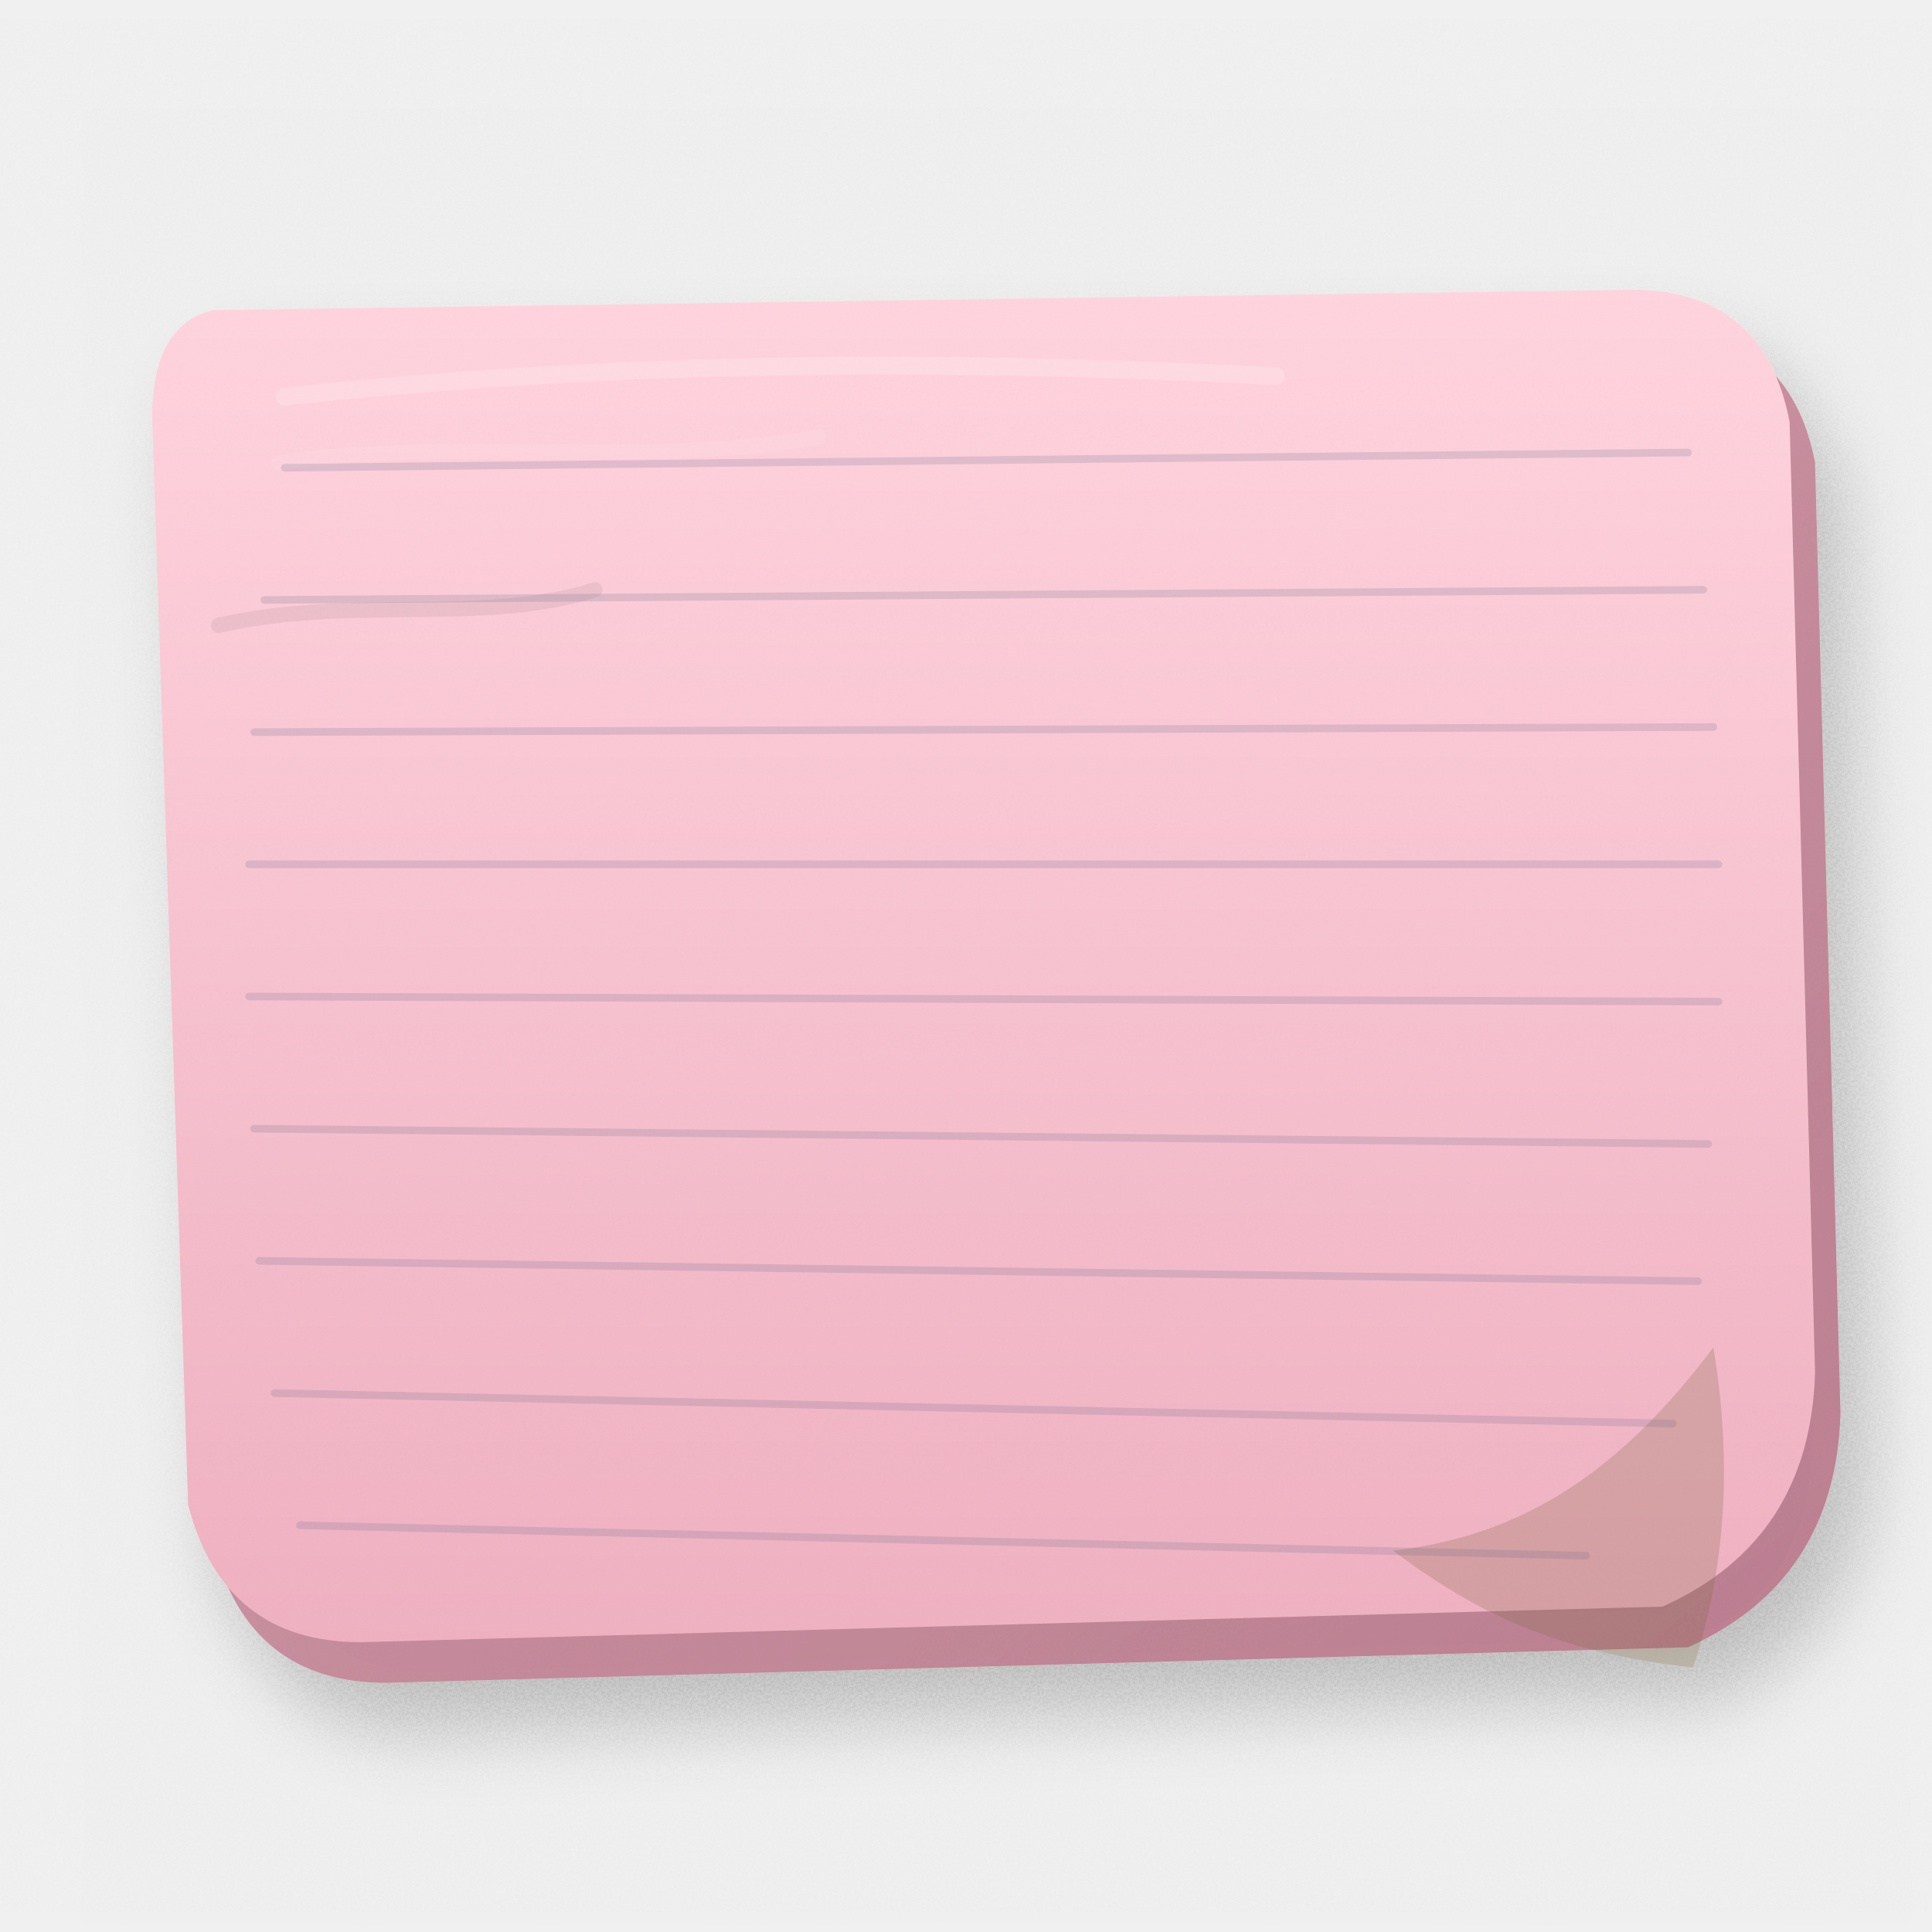
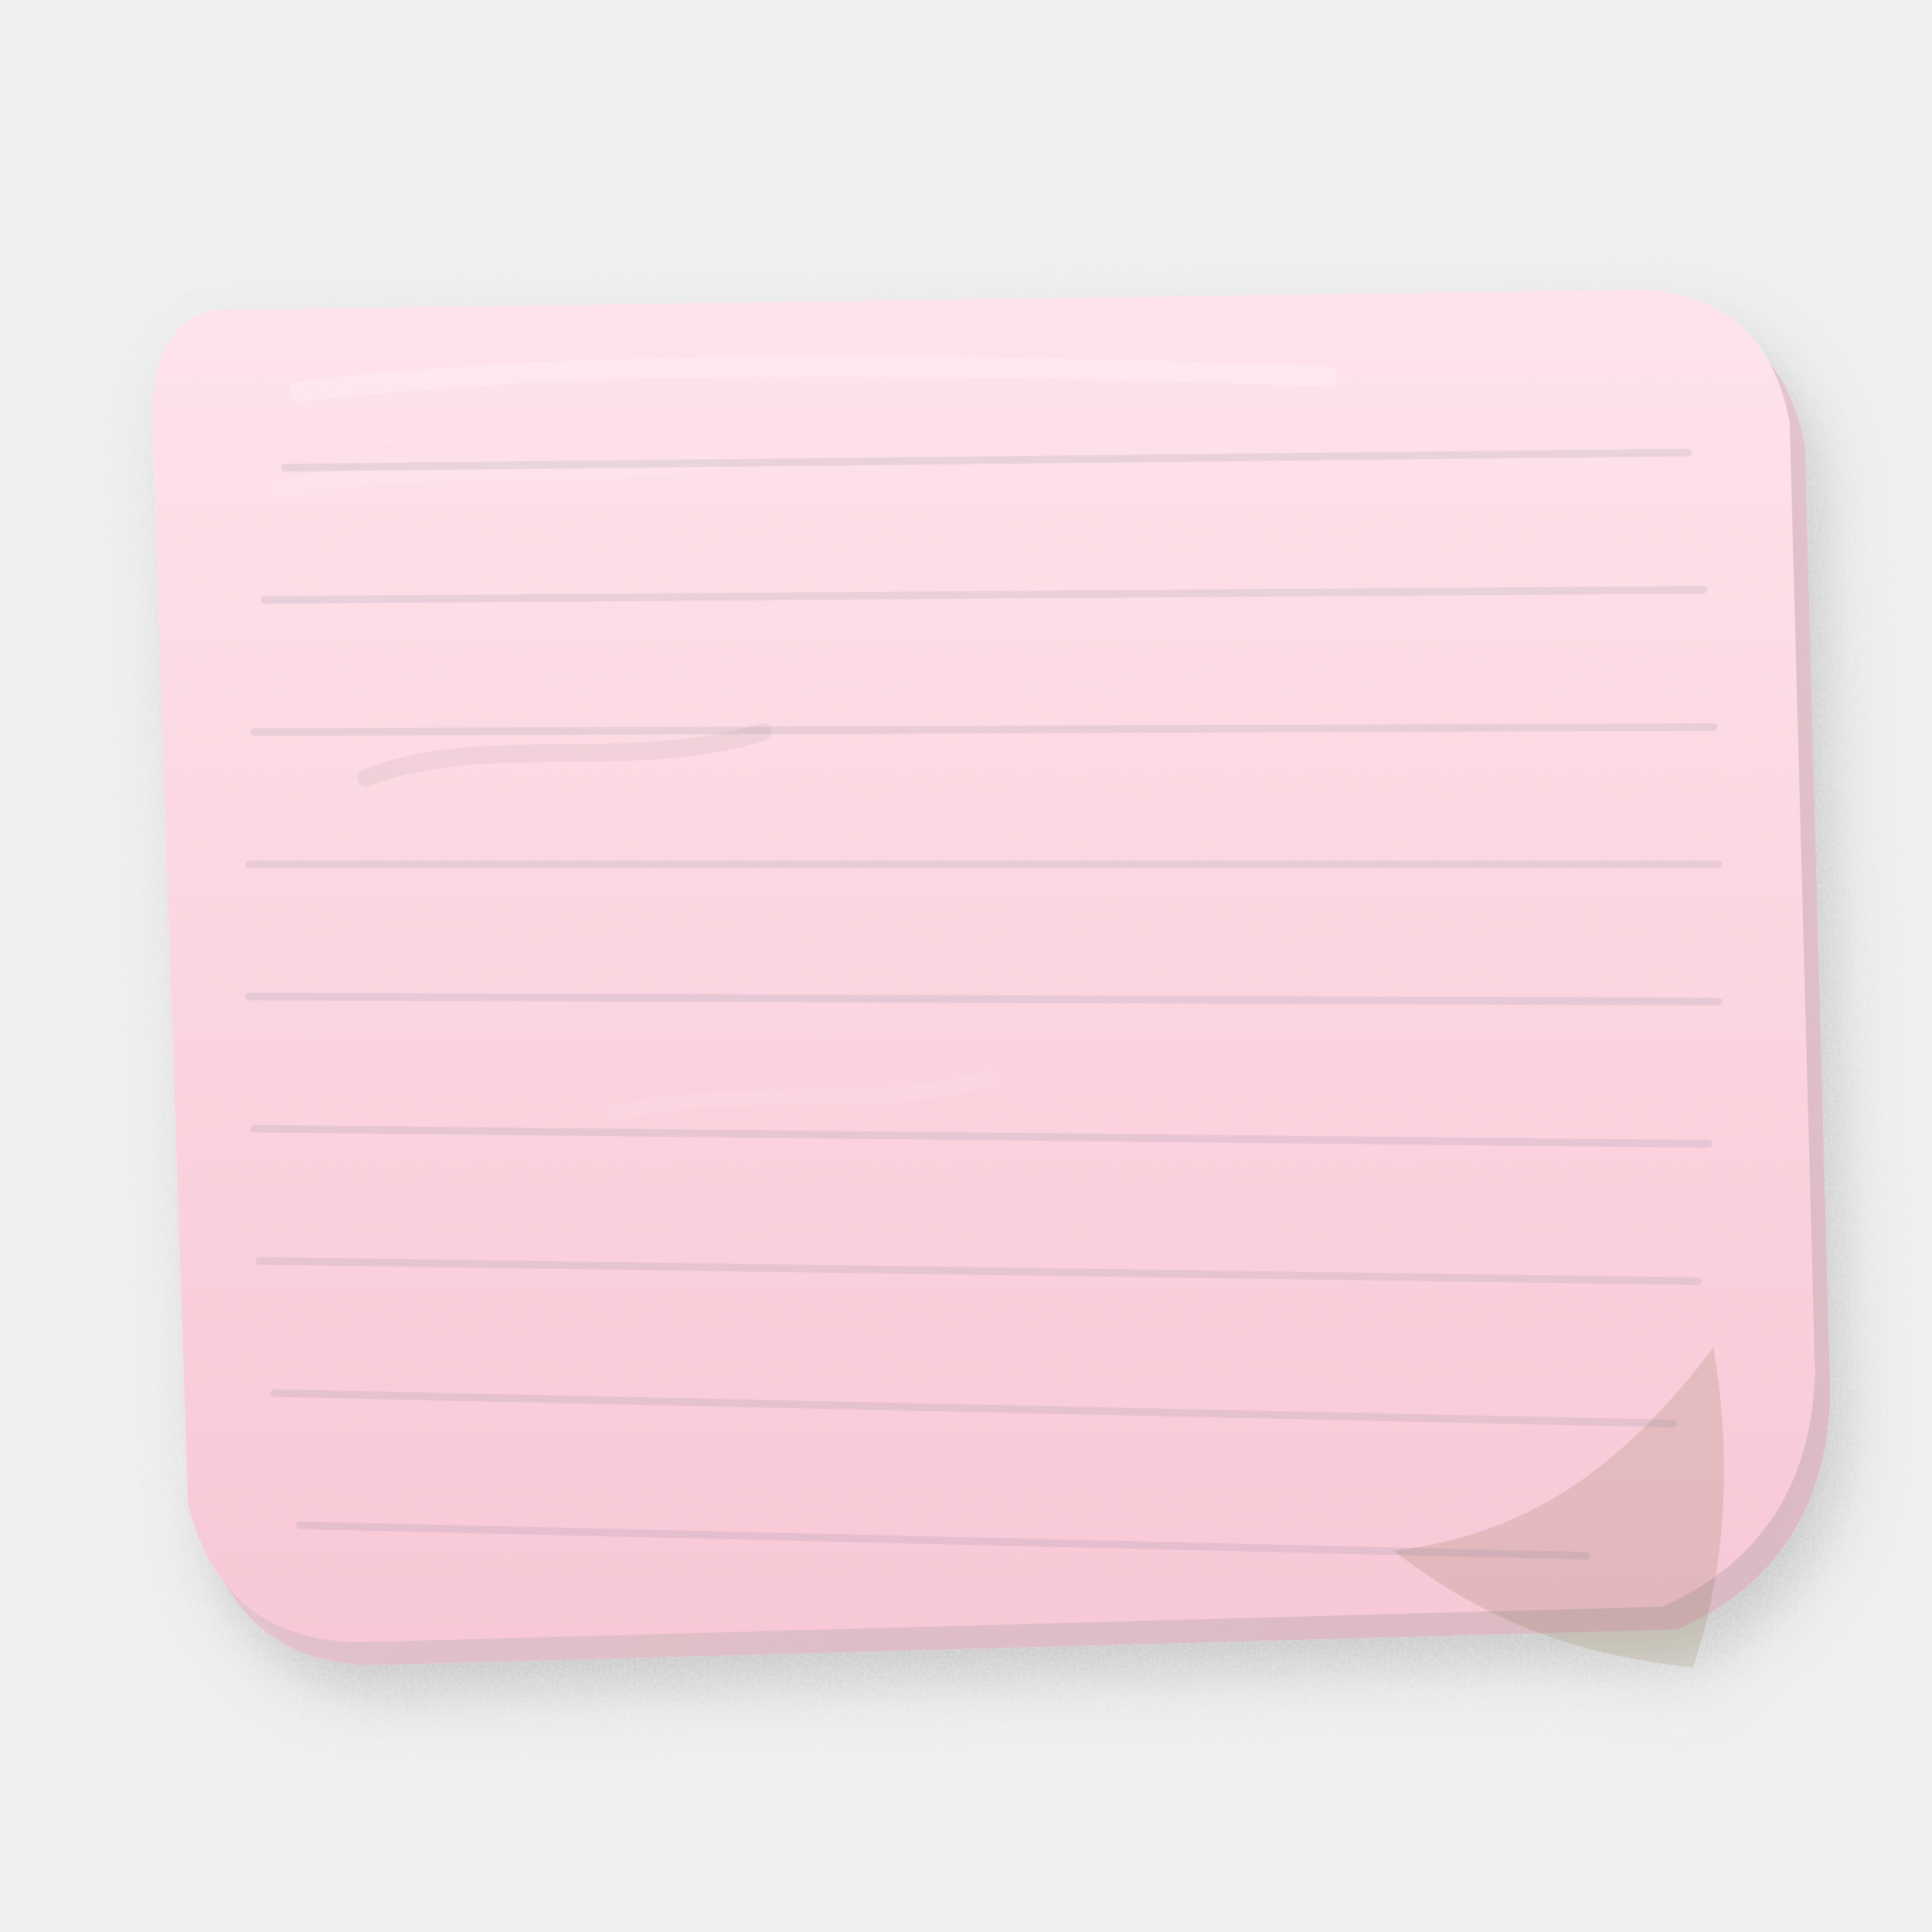
<svg xmlns="http://www.w3.org/2000/svg" viewBox="0 0 760 760">
  <defs>
    <filter id="paperNoise" x="-20%" y="-20%" width="140%" height="140%">
-       <feTurbulence type="fractalNoise" baseFrequency="0.9" numOctaves="2" seed="19" result="noise" />
+       <feTurbulence type="fractalNoise" baseFrequency="0.86" numOctaves="2" seed="23" result="noise" />
      <feColorMatrix in="noise" type="saturate" values="0" result="mono" />
      <feComponentTransfer in="mono" result="paperDust">
-         <feFuncA type="table" tableValues="0 0 .025 .055" />
+         <feFuncA type="table" tableValues="0 0 .018 .04" />
      </feComponentTransfer>
    </filter>
    <linearGradient id="paperFront" x1="0" y1="0" x2="0" y2="1">
-       <stop offset="0%" stop-color="#ffd4de" />
-       <stop offset="100%" stop-color="#efb0c1" />
+       <stop offset="0%" stop-color="#ffe4eb" />
+       <stop offset="100%" stop-color="#f8c8d6" />
    </linearGradient>
    <linearGradient id="paperSide" x1="0" y1="0" x2="1" y2="1">
-       <stop offset="0%" stop-color="#d195a6" />
-       <stop offset="100%" stop-color="#b77589" />
+       <stop offset="0%" stop-color="#efbfcd" />
+       <stop offset="100%" stop-color="#d9a7b6" />
    </linearGradient>
    <filter id="shadow" x="-30%" y="-30%" width="180%" height="200%">
-       <feDropShadow dx="12" dy="20" stdDeviation="15" flood-color="rgba(0,0,0,.24)" />
+       <feDropShadow dx="8" dy="14" stdDeviation="12" flood-color="rgba(0,0,0,.18)" />
    </filter>
  </defs>
  <g filter="url(#shadow)">
-     <path d="M84 122 L642 114 Q 694 114 704 166 L714 540 Q 712 606 654 632 L142 646 Q 88 646 74 592 L60 170 Q 58 128 84 122 Z" fill="url(#paperSide)" opacity=".9" transform="translate(10 16)" />
+     <path d="M84 122 L642 114 Q 694 114 704 166 L714 540 Q 712 606 654 632 L142 646 Q 88 646 74 592 L60 170 Q 58 128 84 122 Z" fill="url(#paperSide)" opacity=".64" transform="translate(6 9)" />
    <path d="M84 122 L642 114 Q 694 114 704 166 L714 540 Q 712 606 654 632 L142 646 Q 88 646 74 592 L60 170 Q 58 128 84 122 Z" fill="url(#paperFront)" />
-     <path d="M84 122 L642 114 Q 694 114 704 166 L714 540 Q 712 606 654 632 L142 646 Q 88 646 74 592 L60 170 Q 58 128 84 122 Z" fill="#fff" filter="url(#paperNoise)" opacity=".78" />
-     <path d="M112 156 C 224 144 346 140 502 148" fill="none" stroke="rgba(255,255,255,.18)" stroke-width="7" stroke-linecap="round" />
-     <path d="M110 182 C 180 172 256 184 322 172" fill="none" stroke="rgba(255,255,255,.08)" stroke-width="6" stroke-linecap="round" />
-     <path d="M86 246 C 138 234 190 246 234 232" fill="none" stroke="rgba(0,0,0,.06)" stroke-width="6" stroke-linecap="round" />
-     <path d="M548 610 C 600 604 638 578 674 530 C 682 578 678 620 666 656 C 612 650 580 634 548 610 Z" fill="rgba(126,100,64,.24)" />
-     <path d="M112 184 L664 178" stroke="rgba(90,103,136,.18)" stroke-width="3" stroke-linecap="round" />
-     <path d="M104 236 L670 232" stroke="rgba(90,103,136,.18)" stroke-width="3" stroke-linecap="round" />
-     <path d="M100 288 L674 286" stroke="rgba(90,103,136,.18)" stroke-width="3" stroke-linecap="round" />
-     <path d="M98 340 L676 340" stroke="rgba(90,103,136,.18)" stroke-width="3" stroke-linecap="round" />
-     <path d="M98 392 L676 394" stroke="rgba(90,103,136,.18)" stroke-width="3" stroke-linecap="round" />
-     <path d="M100 444 L672 450" stroke="rgba(90,103,136,.18)" stroke-width="3" stroke-linecap="round" />
-     <path d="M102 496 L668 504" stroke="rgba(90,103,136,.18)" stroke-width="3" stroke-linecap="round" />
-     <path d="M108 548 L658 560" stroke="rgba(90,103,136,.18)" stroke-width="3" stroke-linecap="round" />
-     <path d="M118 600 L624 612" stroke="rgba(90,103,136,.18)" stroke-width="3" stroke-linecap="round" />
+     <path d="M84 122 L642 114 Q 694 114 704 166 L714 540 Q 712 606 654 632 L142 646 Q 88 646 74 592 L60 170 Q 58 128 84 122 Z" fill="#fff" filter="url(#paperNoise)" opacity=".62" />
+     <path d="M118 154 C 220 142 344 142 522 148" fill="none" stroke="rgba(255,255,255,.22)" stroke-width="8" stroke-linecap="round" />
+     <path d="M110 192 C 166 182 224 188 280 182" fill="none" stroke="rgba(255,255,255,.10)" stroke-width="7" stroke-linecap="round" />
+     <path d="M144 306 C 188 288 248 304 300 288" fill="none" stroke="rgba(0,0,0,.045)" stroke-width="7" stroke-linecap="round" />
+     <path d="M242 438 C 286 426 344 438 390 424" fill="none" stroke="rgba(255,255,255,.08)" stroke-width="6" stroke-linecap="round" />
+     <path d="M548 610 C 600 604 638 578 674 530 C 682 578 678 620 666 656 C 612 650 580 634 548 610 Z" fill="rgba(126,100,64,.17)" />
+     <path d="M112 184 L664 178" stroke="rgba(90,103,136,.12)" stroke-width="3" stroke-linecap="round" />
+     <path d="M104 236 L670 232" stroke="rgba(90,103,136,.12)" stroke-width="3" stroke-linecap="round" />
+     <path d="M100 288 L674 286" stroke="rgba(90,103,136,.12)" stroke-width="3" stroke-linecap="round" />
+     <path d="M98 340 L676 340" stroke="rgba(90,103,136,.12)" stroke-width="3" stroke-linecap="round" />
+     <path d="M98 392 L676 394" stroke="rgba(90,103,136,.12)" stroke-width="3" stroke-linecap="round" />
+     <path d="M100 444 L672 450" stroke="rgba(90,103,136,.12)" stroke-width="3" stroke-linecap="round" />
+     <path d="M102 496 L668 504" stroke="rgba(90,103,136,.12)" stroke-width="3" stroke-linecap="round" />
+     <path d="M108 548 L658 560" stroke="rgba(90,103,136,.12)" stroke-width="3" stroke-linecap="round" />
+     <path d="M118 600 L624 612" stroke="rgba(90,103,136,.12)" stroke-width="3" stroke-linecap="round" />
  </g>
</svg>
